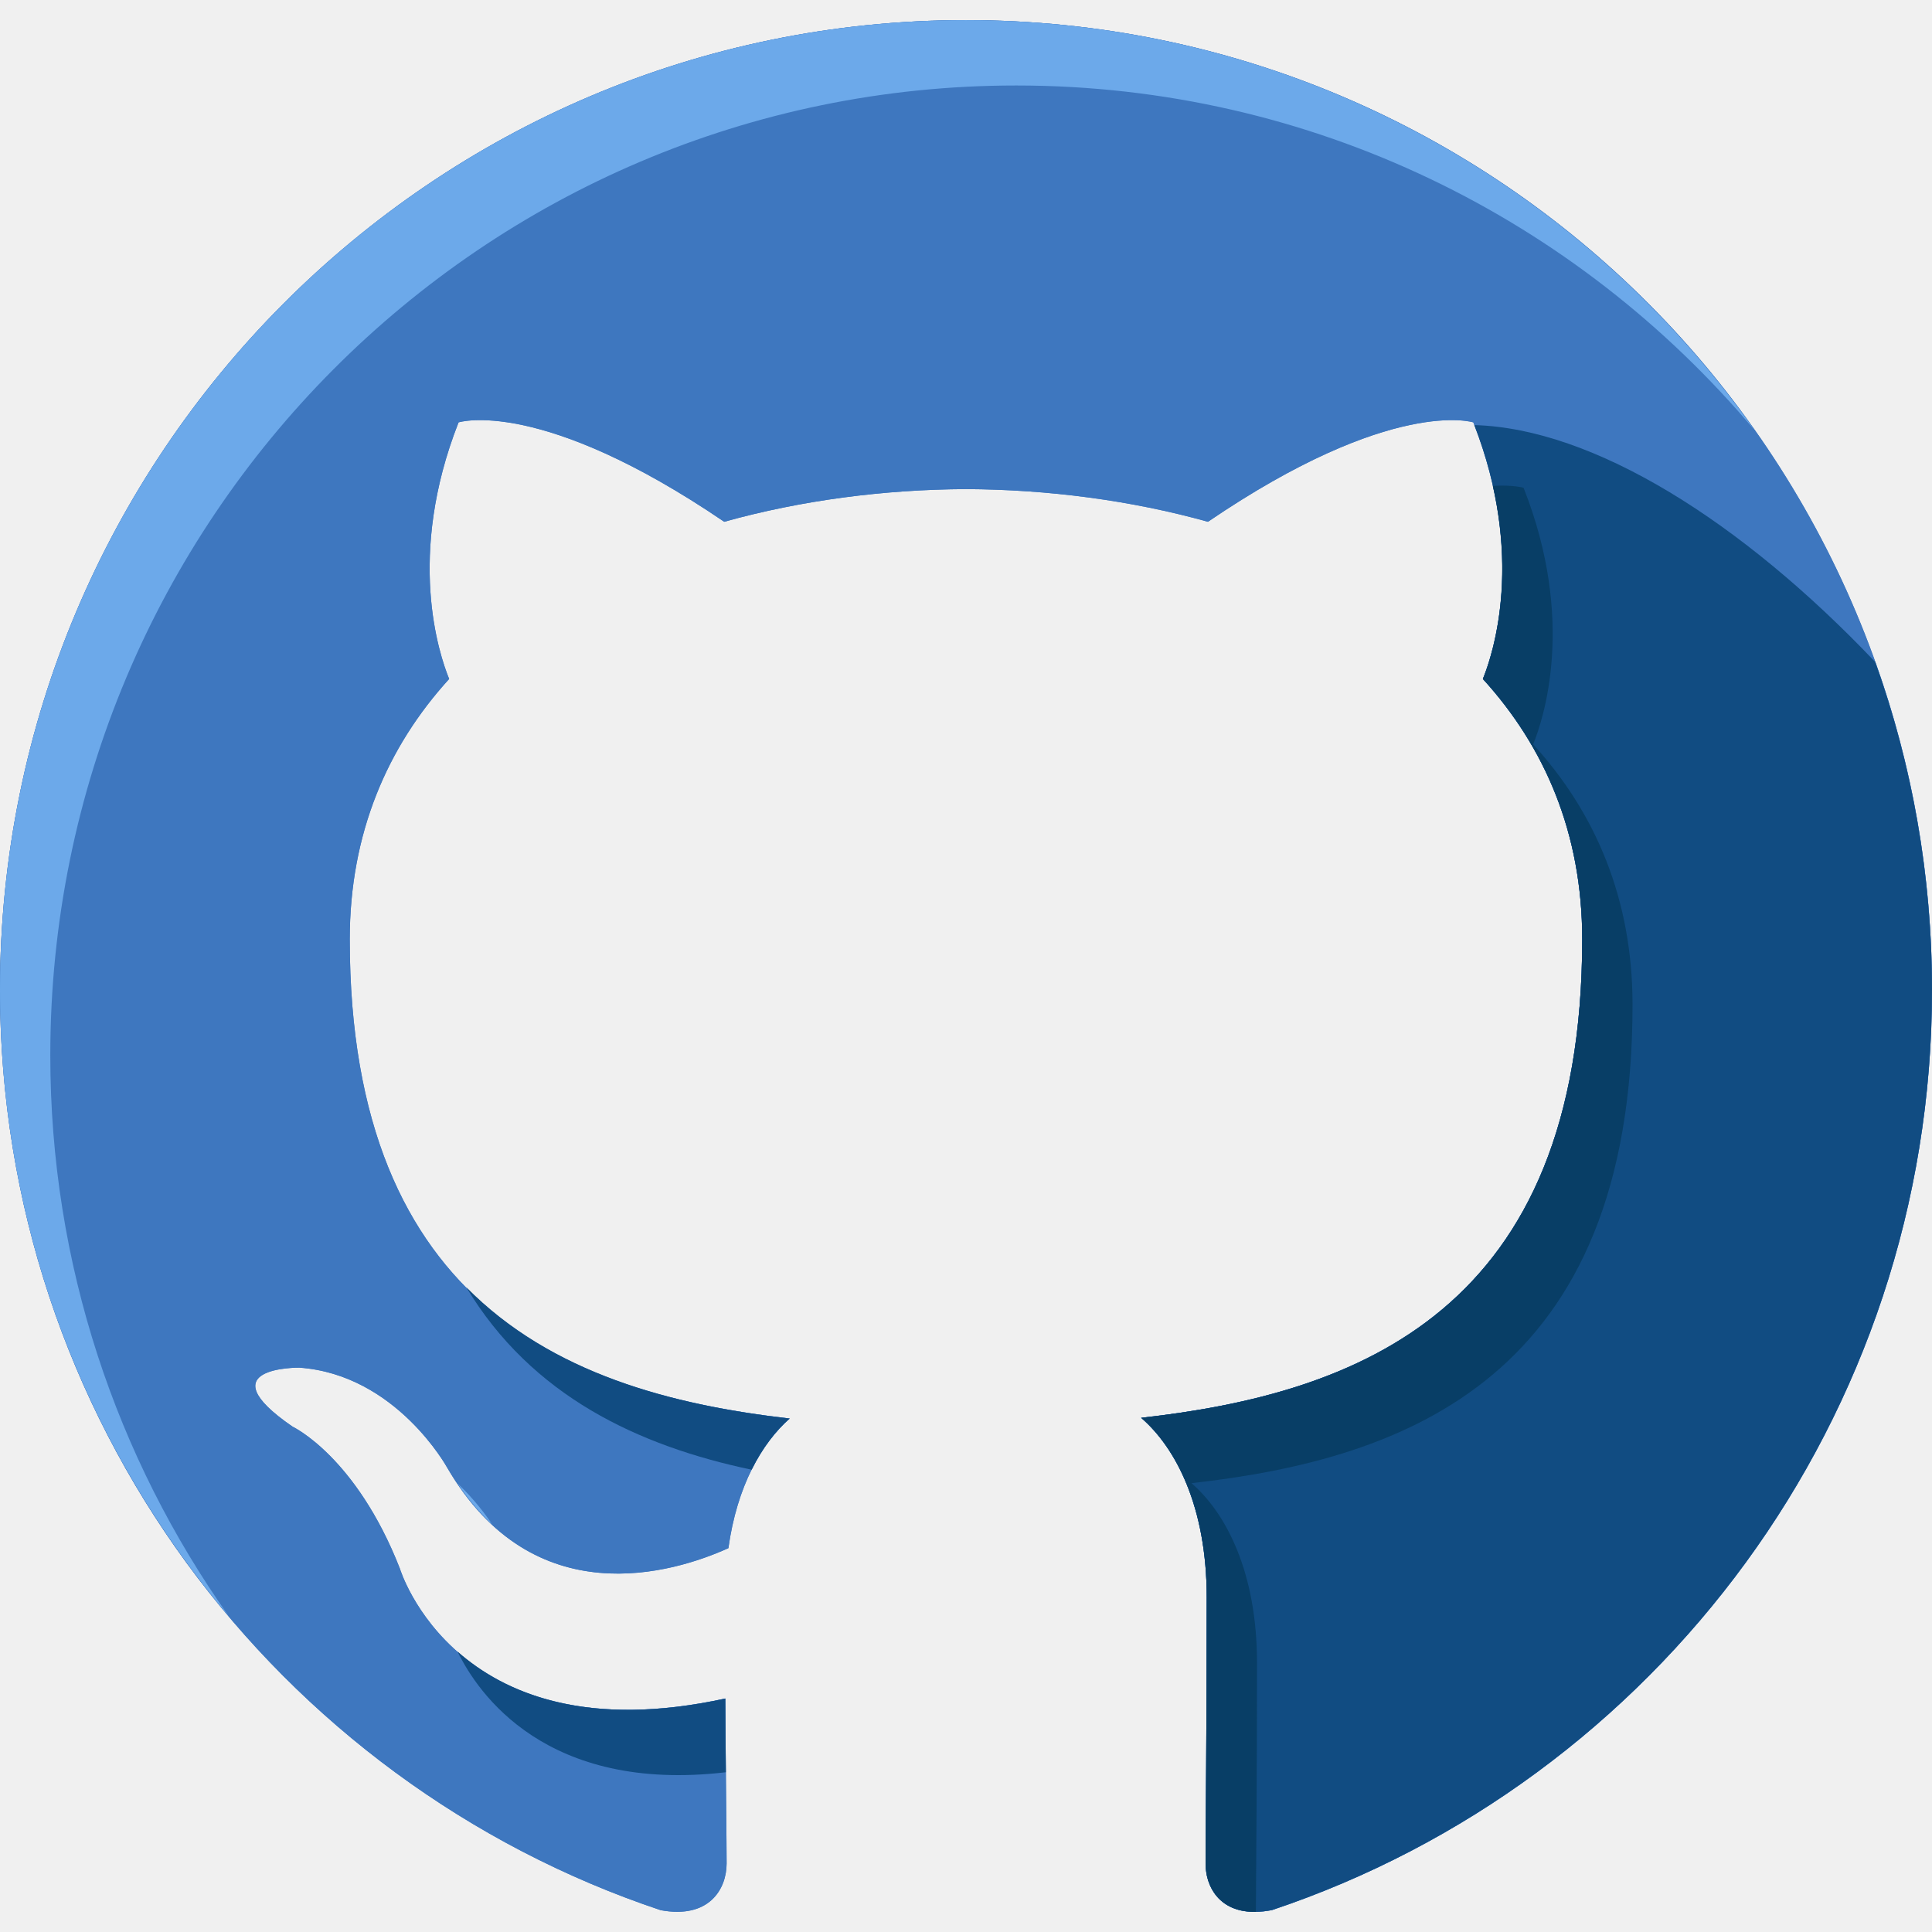
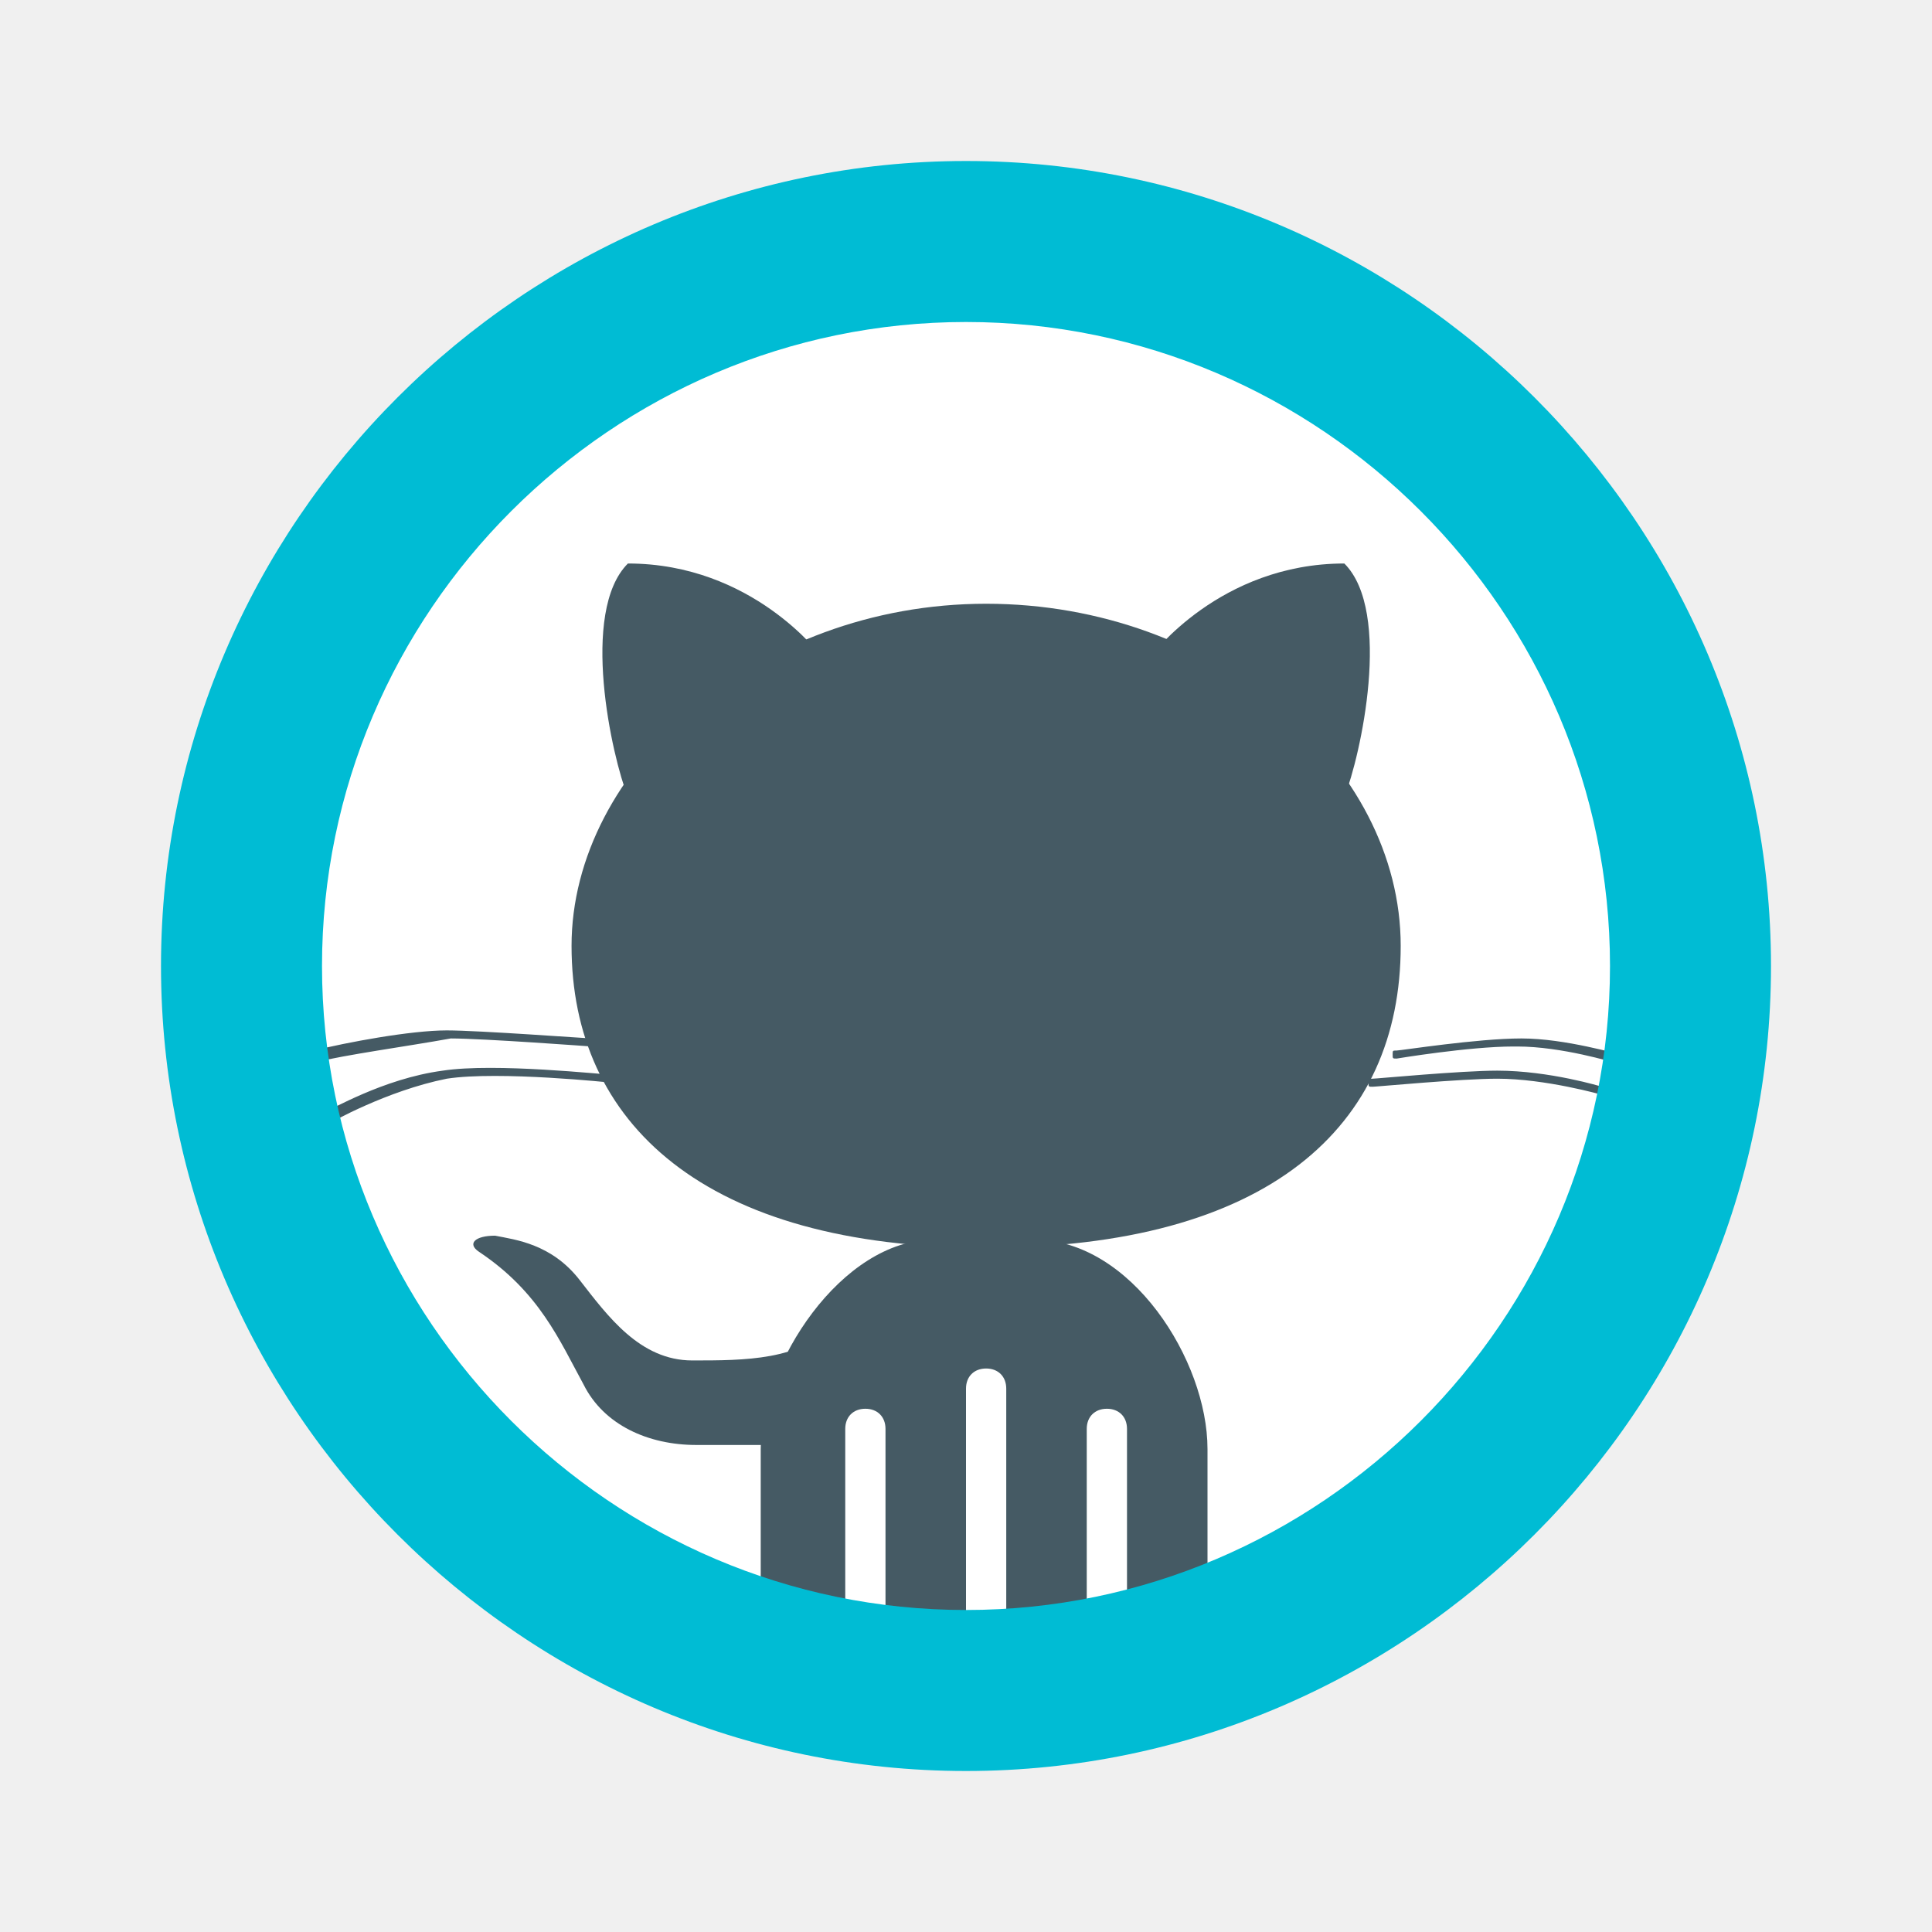
- <svg xmlns="http://www.w3.org/2000/svg" height="800px" width="800px" version="1.1" id="Layer_1" viewBox="0 0 496 496" xml:space="preserve">
-   <path id="SVGCleanerId_0" style="fill:#3E77BF;" d="M247.992,5.163C111.048,5.163,0,116.627,0,254.163  c0,109.992,71.048,203.32,169.632,236.24c12.392,2.296,16.912-5.392,16.912-12c0-5.904-0.216-21.56-0.336-42.344  c-69,15.064-83.552-33.376-83.552-33.376c-11.264-28.768-27.52-36.408-27.52-36.408c-22.528-15.456,1.696-15.16,1.696-15.16  c24.88,1.752,37.976,25.672,37.976,25.672c22.144,38.048,58.064,27.048,72.192,20.672c2.232-16.08,8.656-27.064,15.736-33.28  c-55.056-6.296-112.944-27.64-112.944-123.04c0-27.176,9.656-49.408,25.52-66.832c-2.568-6.296-11.072-31.6,2.416-65.872  c0,0,20.832-6.688,68.2,25.52c19.784-5.52,41-8.28,62.096-8.392c21.048,0.112,42.28,2.864,62.096,8.392  c47.328-32.208,68.128-25.52,68.128-25.52c13.52,34.272,5.016,59.576,2.456,65.872c15.904,17.424,25.504,39.648,25.504,66.832  c0,95.64-57.984,116.68-113.232,122.856c8.904,7.688,16.832,22.872,16.832,46.112c0,33.296-0.296,60.128-0.296,68.296  c0,6.672,4.472,14.424,17.048,11.968C425.016,457.387,496,364.123,496,254.163C496,116.627,384.952,5.163,247.992,5.163z" />
-   <g>
-     <path id="SVGCleanerId_0_1_" style="fill:#3E77BF;" d="M247.992,5.163C111.048,5.163,0,116.627,0,254.163   c0,109.992,71.048,203.32,169.632,236.24c12.392,2.296,16.912-5.392,16.912-12c0-5.904-0.216-21.56-0.336-42.344   c-69,15.064-83.552-33.376-83.552-33.376c-11.264-28.768-27.52-36.408-27.52-36.408c-22.528-15.456,1.696-15.16,1.696-15.16   c24.88,1.752,37.976,25.672,37.976,25.672c22.144,38.048,58.064,27.048,72.192,20.672c2.232-16.08,8.656-27.064,15.736-33.28   c-55.056-6.296-112.944-27.64-112.944-123.04c0-27.176,9.656-49.408,25.52-66.832c-2.568-6.296-11.072-31.6,2.416-65.872   c0,0,20.832-6.688,68.2,25.52c19.784-5.52,41-8.28,62.096-8.392c21.048,0.112,42.28,2.864,62.096,8.392   c47.328-32.208,68.128-25.52,68.128-25.52c13.52,34.272,5.016,59.576,2.456,65.872c15.904,17.424,25.504,39.648,25.504,66.832   c0,95.64-57.984,116.68-113.232,122.856c8.904,7.688,16.832,22.872,16.832,46.112c0,33.296-0.296,60.128-0.296,68.296   c0,6.672,4.472,14.424,17.048,11.968C425.016,457.387,496,364.123,496,254.163C496,116.627,384.952,5.163,247.992,5.163z" />
-   </g>
-   <g>
-     <path style="fill:#114C82;" d="M378.496,109.131c13.128,33.904,4.752,58.928,2.2,65.176c15.904,17.424,25.504,39.648,25.504,66.832   c0,95.64-57.984,116.68-113.232,122.856c8.904,7.688,16.832,22.872,16.832,46.112c0,33.296-0.296,60.128-0.296,68.296   c0,6.672,4.472,14.424,17.048,11.968C425.016,457.387,496,364.123,496,254.163c0-29.56-5.152-57.896-14.568-84.2   C447.24,133.963,409.184,109.987,378.496,109.131z" />
-     <path style="fill:#114C82;" d="M192.976,377.323c2.784-5.616,6.184-9.984,9.76-13.144c-30.176-3.456-61.168-11.512-83.048-33.744   C136.52,358.451,163.928,371.195,192.976,377.323z" />
-   </g>
-   <path style="fill:#6CA9EA;" d="M12.912,270.947c0-137.536,111.048-249,247.992-249c76.04,0,144.056,34.392,189.536,88.488  C405.52,46.755,331.616,5.163,247.992,5.163C111.048,5.163,0,116.627,0,254.163c0,61.32,22.12,117.424,58.752,160.792  C29.944,374.291,12.912,324.643,12.912,270.947z" />
-   <path style="fill:#083E66;" d="M322.712,426.899c0-23.232-7.928-38.44-16.832-46.128c55.248-6.16,113.24-27.216,113.24-122.848  c0-27.184-9.6-49.4-25.52-66.824c2.576-6.296,11.096-31.608-2.456-65.872c0,0-2.576-0.792-7.896-0.488  c5.808,25.84-0.416,44.32-2.552,49.568c15.904,17.424,25.504,39.648,25.504,66.832c0,95.64-57.984,116.68-113.232,122.856  c8.904,7.688,16.832,22.872,16.832,46.112c0,33.296-0.296,60.128-0.296,68.296c0,5.872,3.496,12.568,12.92,12.408  C322.488,479.555,322.712,455.659,322.712,426.899z" />
-   <path style="fill:#114C82;" d="M117.464,423.995c5.208,10.72,22.712,36.4,68.888,30.992c-0.064-5.648-0.112-11.976-0.144-18.928  C150.584,443.835,129.552,434.667,117.464,423.995z" />
-   <path style="fill:#6CA9EA;" d="M126.368,391.387c-1.592-2.4-4.576-6.472-8.904-10.544  C120.272,385.011,123.256,388.507,126.368,391.387z" />
+ <svg xmlns="http://www.w3.org/2000/svg" viewBox="0 0 48 48" width="48px" height="48px">
+   <path fill="#fff" d="M41,24c0,9.4-7.6,17-17,17S7,33.4,7,24S14.6,7,24,7S41,14.6,41,24z" />
+   <path fill="#455a64" d="M21 41v-5.5c0-.3.2-.5.5-.5s.5.2.5.5V41h2v-6.5c0-.3.2-.5.5-.5s.5.2.5.5V41h2v-5.5c0-.3.2-.5.5-.5s.5.2.5.5V41h1.8c.2-.3.2-.6.2-1.1V36c0-2.2-1.9-5.2-4.3-5.2h-2.5c-2.3 0-4.3 3.1-4.3 5.2v3.9c0 .4.1.8.2 1.1L21 41 21 41zM40.1 26.4C40.1 26.4 40.1 26.4 40.1 26.4c0 0-1.3-.4-2.4-.4 0 0-.1 0-.1 0-1.1 0-2.9.3-2.9.3-.1 0-.1 0-.1-.1 0-.1 0-.1.1-.1.1 0 2-.3 3.1-.3 1.1 0 2.4.4 2.5.4.1 0 .1.1.1.2C40.2 26.3 40.2 26.4 40.1 26.4zM39.8 27.2C39.8 27.2 39.8 27.2 39.8 27.2c0 0-1.4-.4-2.6-.4-.9 0-3 .2-3.1.2-.1 0-.1 0-.1-.1 0-.1 0-.1.1-.1.1 0 2.2-.2 3.1-.2 1.3 0 2.6.4 2.6.4.1 0 .1.1.1.2C39.9 27.1 39.9 27.2 39.8 27.2zM7.8 26.4c-.1 0-.1 0-.1-.1 0-.1 0-.1.1-.2.8-.2 2.4-.5 3.3-.5.8 0 3.5.2 3.6.2.1 0 .1.1.1.1 0 .1-.1.1-.1.1 0 0-2.7-.2-3.5-.2C10.1 26 8.6 26.2 7.8 26.4 7.8 26.4 7.8 26.4 7.8 26.4zM8.2 27.9c0 0-.1 0-.1-.1 0-.1 0-.1 0-.2.1 0 1.4-.8 2.9-1 1.3-.2 4 .1 4.2.1.1 0 .1.1.1.1 0 .1-.1.1-.1.1 0 0 0 0 0 0 0 0-2.8-.3-4.1-.1C9.6 27.1 8.2 27.9 8.2 27.9 8.2 27.9 8.2 27.9 8.2 27.9z" />
+   <path fill="#455a64" d="M14.2,23.5c0-4.4,4.6-8.5,10.3-8.5c5.7,0,10.3,4,10.3,8.5S31.5,31,24.5,31S14.2,27.9,14.2,23.5z" />
+   <path fill="#455a64" d="M28.6 16.3c0 0 1.7-2.3 4.8-2.3 1.2 1.2.4 4.8 0 5.8L28.6 16.3zM20.4 16.3c0 0-1.7-2.3-4.8-2.3-1.2 1.2-.4 4.8 0 5.8L20.4 16.3zM20.1 35.9c0 0-2.3 0-2.8 0-1.2 0-2.3-.5-2.8-1.5-.6-1.1-1.1-2.3-2.6-3.3-.3-.2-.1-.4.4-.4.5.1 1.4.2 2.1 1.1.7.9 1.5 2 2.8 2 1.3 0 2.7 0 3.5-.9L20.1 35.9z" />
+   <path fill="#00bcd4" d="M24,4C13,4,4,13,4,24s9,20,20,20s20-9,20-20S35,4,24,4z M24,40c-8.8,0-16-7.2-16-16S15.2,8,24,8 s16,7.2,16,16S32.8,40,24,40z" />
</svg>
